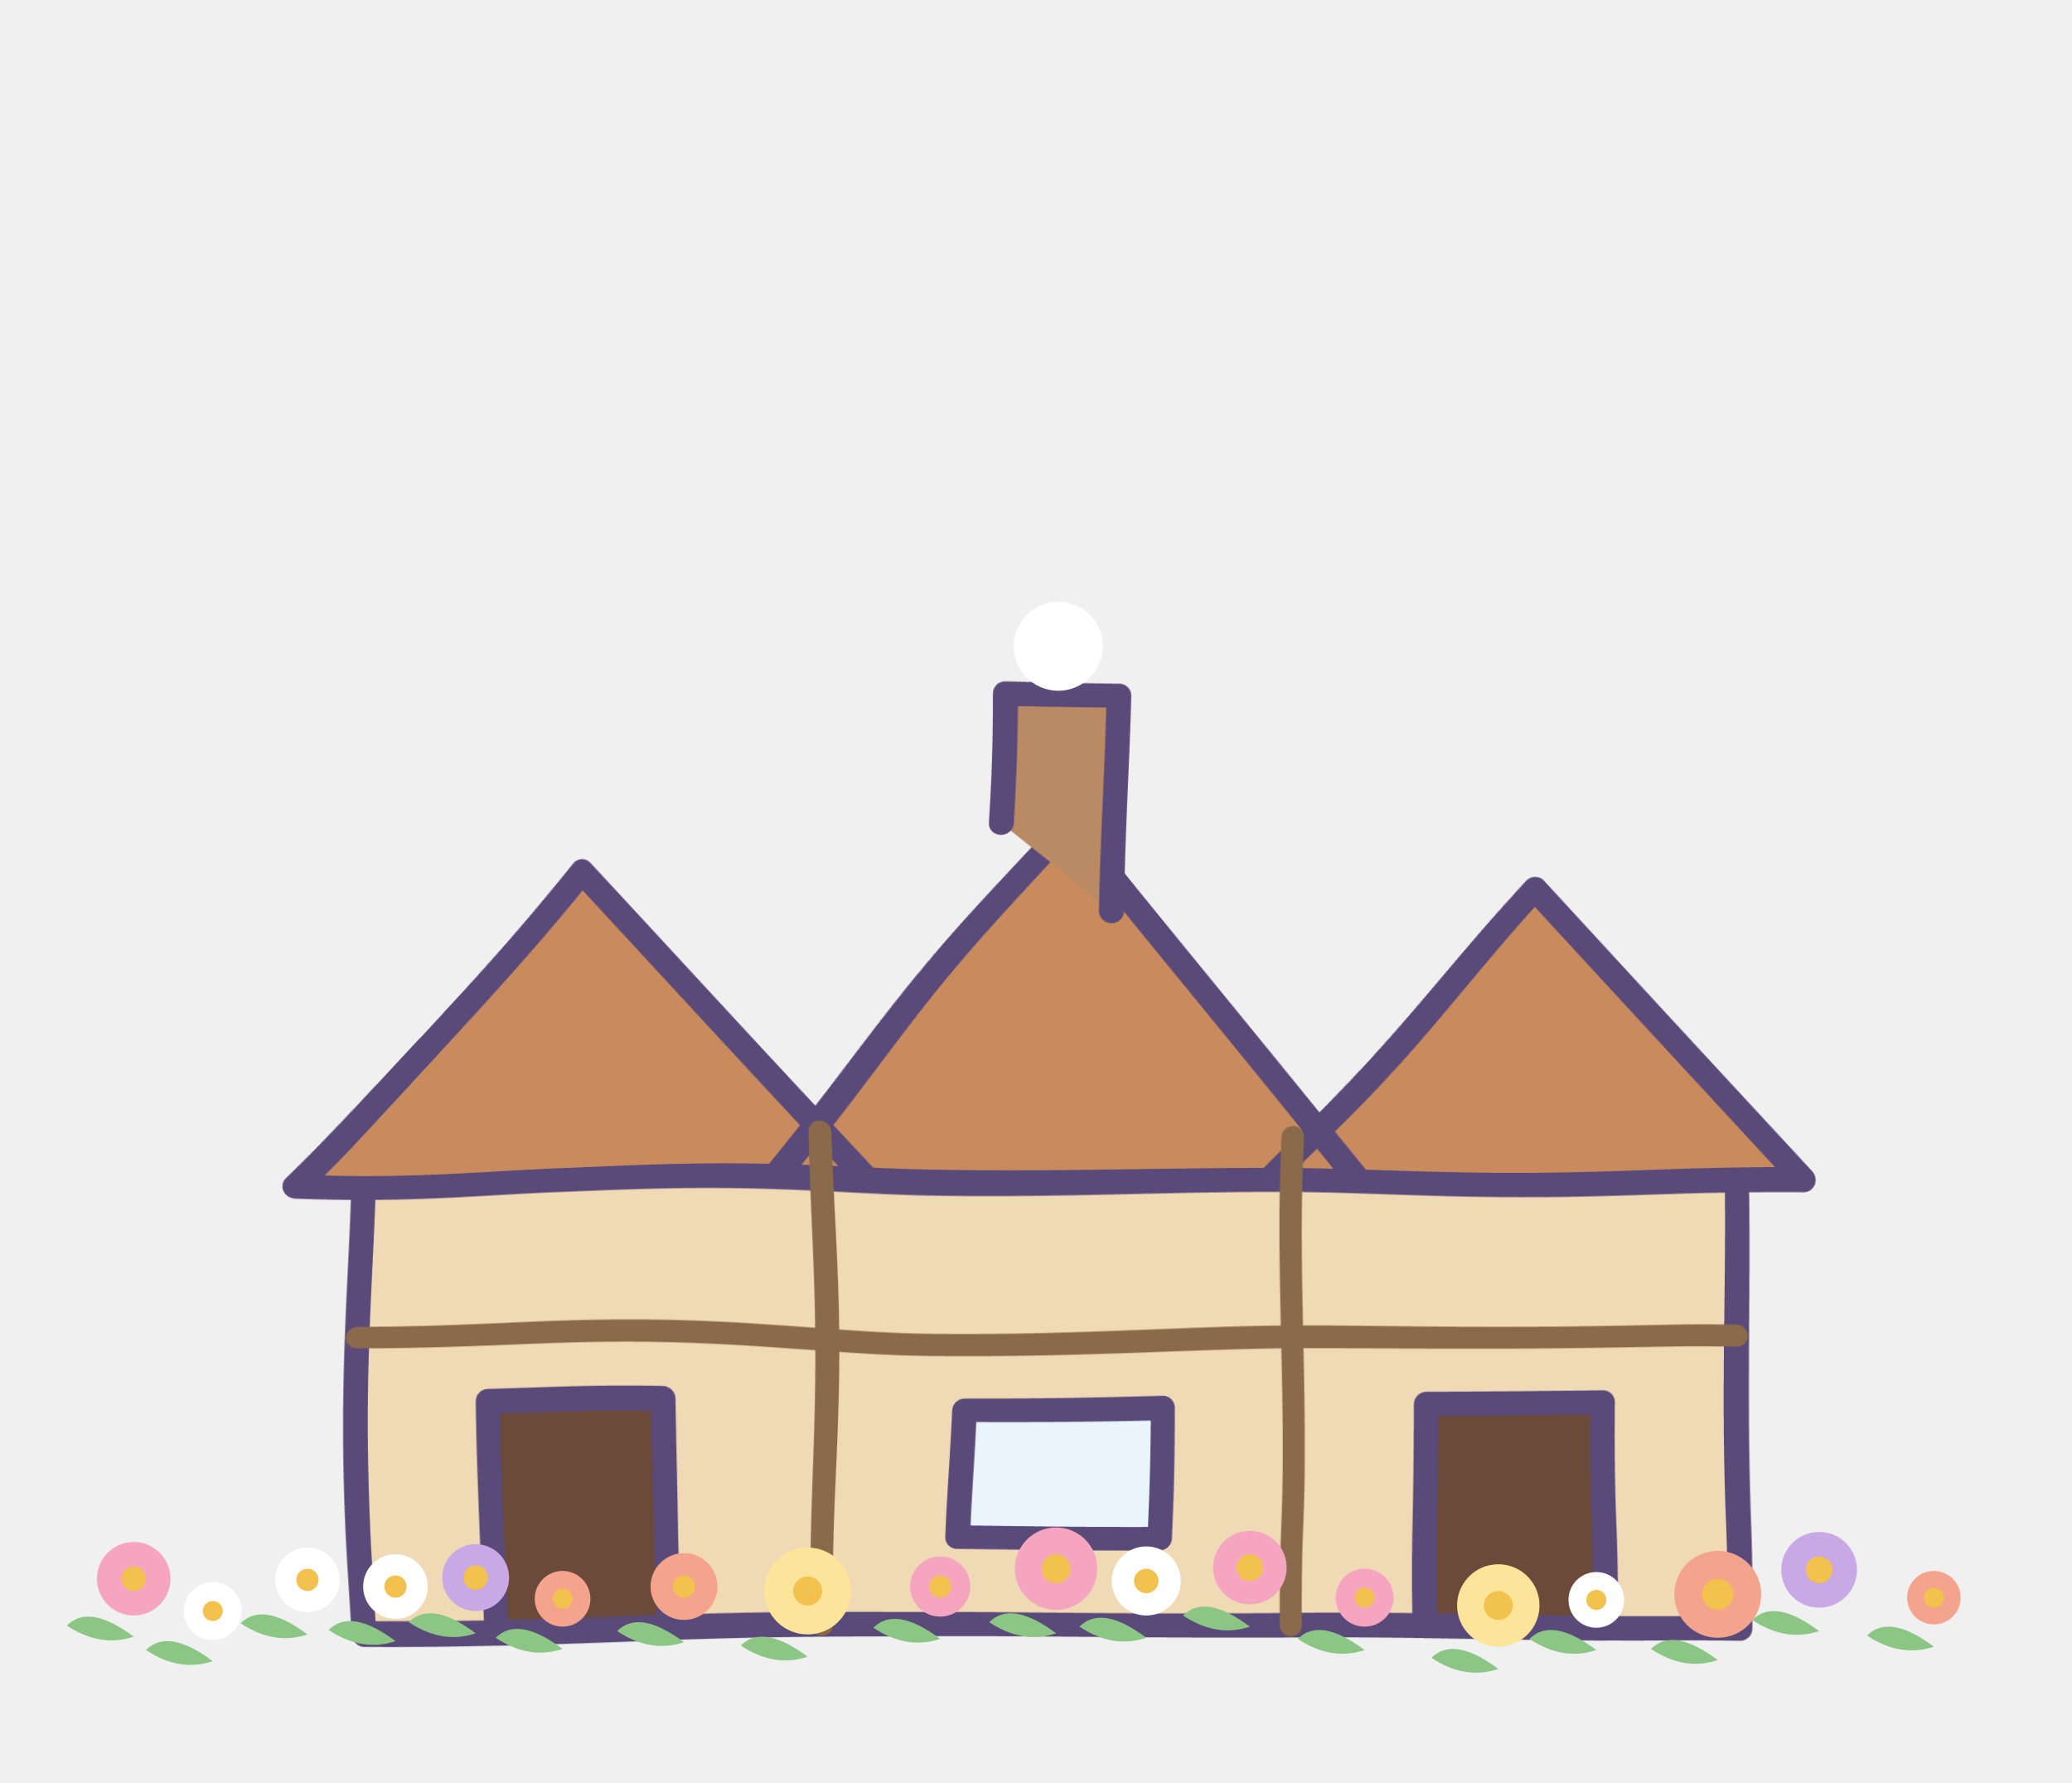
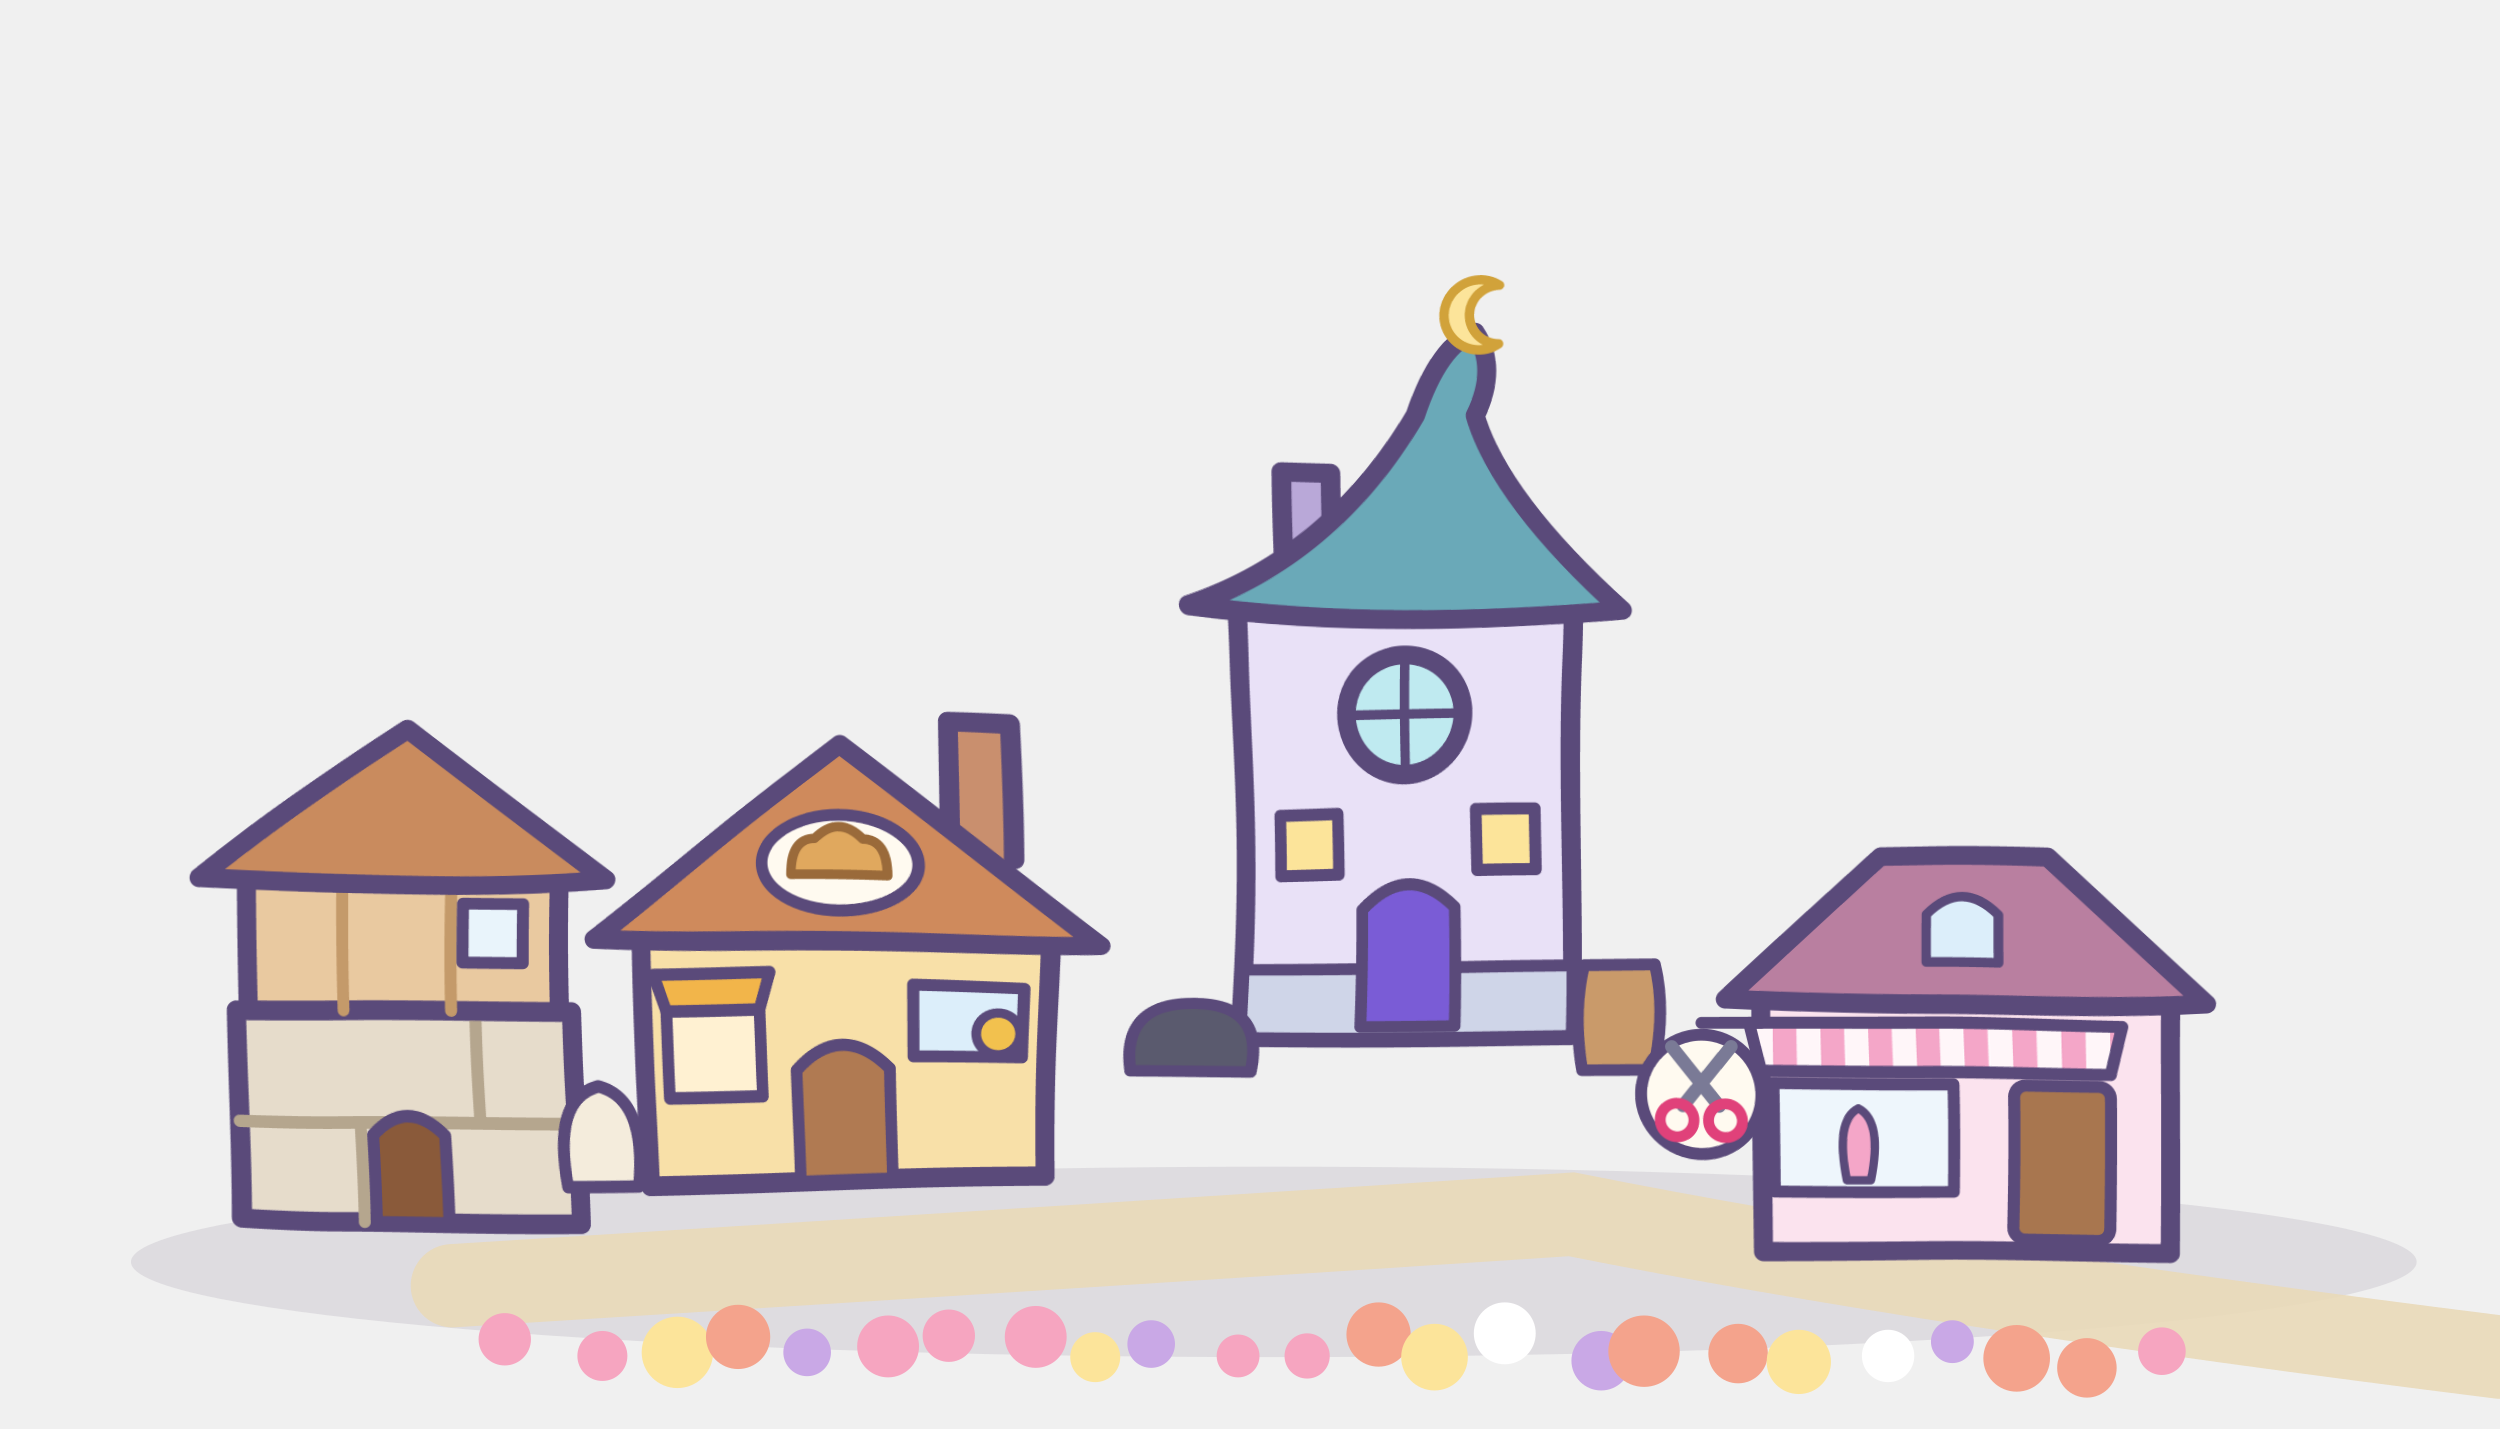
- <svg xmlns="http://www.w3.org/2000/svg" viewBox="350 430 186 160" width="186" height="160">
+ <svg xmlns="http://www.w3.org/2000/svg" viewBox="338 478 210 120" width="210" height="120">
  <defs>
    <filter id="firka" x="-5%" y="-5%" width="110%" height="110%">
      <feTurbulence type="fractalNoise" baseFrequency="0.03" numOctaves="1" seed="4" />
      <feDisplacementMap in="SourceGraphic" scale="3" />
    </filter>
    <filter id="szurke">
-       <feColorMatrix type="saturate" values=".3" />
+       <feColorMatrix type="saturate" values=".25" />
    </filter>
+     <pattern id="csikTk" width="4" height="4" patternUnits="userSpaceOnUse">
+       <rect width="2" height="4" fill="#f4a6c8" />
+       <rect x="2" width="2" height="4" fill="#fff6f9" />
+     </pattern>
  </defs>
-   <g filter="url(#firka)" stroke="#5a4a7a" stroke-width="2.2" stroke-linejoin="round" stroke-linecap="round">
-     <g id="h-kezmuvesek">
-       <path d="M382,576 L382,532 L506,532 L506,576 Z" fill="#f0d9b5" />
-       <path d="M376,536 L402,508 L428,536 Z M420,536 L446,504 L472,536 Z M464,536 L488,510 L512,536 Z" fill="#c98b5e" />
-       <path d="M382,550 L506,550 M424,532 L424,576 M466,532 L466,576" stroke="#8a6a4a" stroke-width="2" />
-       <rect x="394" y="556" width="16" height="20" fill="#6b4a3a" />
-       <rect x="436" y="556" width="18" height="12" fill="#e9f4fb" />
-       <rect x="478" y="556" width="16" height="20" fill="#6b4a3a" />
-       <path d="M440,504 L440,492 L450,492 L450,512" fill="#b98a64" />
+   <ellipse cx="445" cy="584" rx="96" ry="8" fill="#3c2a50" opacity=".1" stroke="none" />
+   <path d="M376,586 Q440,582 470,580 Q500,586 548,592" stroke="#e9d9b8" stroke-width="7" fill="none" stroke-linecap="round" opacity=".9" />
+   <g filter="url(#firka)" stroke="#5a4a7a" stroke-width="1.6" stroke-linejoin="round" stroke-linecap="round">
+     <g transform="translate(372 580)">
+       <path d="M-14,0 V-17 H14 V0 Z" fill="#e6dccb" />
+       <path d="M-14,-8 H14 M-4,0 V-8 M6,-8 V-17" stroke="#b5a68e" stroke-width="1" />
+       <path d="M-13,-17 V-29 H13 V-17 Z" fill="#e9c9a0" />
+       <path d="M-5,-17 V-29 M4,-17 V-29" stroke="#c49a6a" stroke-width="1" />
+       <path d="M-17,-28 L0,-41 L17,-28 Q0,-27 -17,-28 Z" fill="#c98b5e" />
+       <path d="M-3,0 V-7 Q0,-10 3,-7 V0 Z" fill="#8a5a3a" stroke-width="1" />
+       <rect x="5" y="-26" width="5" height="5" fill="#e9f4fb" stroke-width="1" />
+     </g>
+     <g transform="translate(409 577)">
+       <path d="M-17,0 V-21 H17 V0 Z" fill="#f8e0a8" />
+       <path d="M9,-23 V-38 H14 V-27" fill="#c98f6e" />
+       <path d="M-21,-20 L0,-36 L21,-20 Q0,-19 -21,-20 Z" fill="#cf8a5c" />
+       <ellipse cx="0" cy="-26" rx="6.5" ry="4" fill="#fffaf0" stroke-width="1" />
+       <path d="M-4,-25 q0,-3 2,-3 q2,-2 4,0 q2,0 2,3 z" fill="#e0a85e" stroke="#9a6a3a" stroke-width=".8" />
+       <path d="M-16,-17 H-6 L-7,-14 H-15 Z" fill="#f2b54a" stroke-width="1" />
+       <rect x="-15" y="-14" width="8" height="7" fill="#fff1d2" stroke-width="1" />
+       <path d="M-4,0 V-9 Q0,-13 4,-9 V0 Z" fill="#b07a52" stroke-width="1" />
+       <rect x="6" y="-16" width="9" height="6" fill="#dceefa" stroke-width="1" />
+       <circle cx="13" cy="-12" r="1.8" fill="#f2c14e" stroke-width=".8" />
+       <path d="M-24,0 q-1,-7 3,-8 q4,1 3,8 z" fill="#f4ecdc" stroke-width="1" />
+     </g>
+     <g transform="translate(456 565)">
+       <path d="M-14,0 V-37 H14 V0 Z" fill="#e9e1f7" />
+       <path d="M-14,0 V-6 H14 V0 Z" fill="#cfd5e8" stroke-width="1" />
+       <path d="M-10,-39 V-47 H-6 V-41" fill="#b9a8d8" />
+       <path d="M-18,-36 Q-6,-40 1,-52 Q3,-58 6,-59 Q8,-56 6,-52 Q8,-45 18,-36 Q0,-34 -18,-36 Z" fill="#6aa9b8" />
+       <circle cx="0" cy="-27" r="5" fill="#bfeaf0" />
+       <path d="M0,-32 V-22 M-5,-27 H5" stroke-width=".8" />
+       <path d="M-4,-1 V-11 Q0,-15 4,-11 V-1 Z" fill="#7a5cd6" stroke-width="1" />
+       <rect x="-11" y="-19" width="5" height="5" fill="#fce49a" stroke-width="1" />
+       <rect x="6" y="-19" width="5" height="5" fill="#fce49a" stroke-width="1" />
+       <path d="M8,-63 a3,3 0 1 0 0,5 a2.2,2.2 0 1 1 0,-5 z" fill="#fce49a" stroke="#d1a23a" stroke-width=".8" />
+       <path d="M-23,3 q-1,-6 5,-6 q6,0 5,6 z" fill="#5a5a6e" stroke-width="1" />
+       <path d="M15,3 q-1,-5 0,-9 h6 q1,4 0,9 z" fill="#c99a6a" stroke-width="1" />
+     </g>
+     <g transform="translate(503 583)">
+       <path d="M-17,0 V-21 H17 V0 Z" fill="#fbe3ee" />
+       <path d="M-20,-21 L-7,-33 H7 L20,-21 Q0,-20 -20,-21 Z" fill="#b97fa0" />
+       <path d="M-3,-24 V-28 Q0,-31 3,-28 V-24 Z" fill="#dceefa" stroke-width=".8" />
+       <path d="M-18,-19 H13 L12,-15 H-17 Z" fill="url(#csikTk)" stroke-width="1" />
+       <rect x="-16" y="-14" width="15" height="9" fill="#eef6fc" stroke-width="1" />
+       <path d="M-10,-6 q-1,-5 1,-6 q2,1 1,6 z" fill="#f4a6c8" stroke-width=".7" />
+       <rect x="4" y="-14" width="8" height="13" rx="1" fill="#a8764f" stroke-width="1" />
+       <path d="M-17,-19 h-5" stroke-width="1" />
+       <circle cx="-22" cy="-13" r="5" fill="#fffaf0" stroke-width="1" />
+       <path d="M-24.5,-17 L-20.5,-12 M-19.5,-17 L-23.5,-12" stroke="#7a7a96" stroke-width="1.1" />
+       <circle cx="-24" cy="-10.8" r="1.4" fill="none" stroke="#e0417a" stroke-width=".9" />
+       <circle cx="-20" cy="-10.8" r="1.4" fill="none" stroke="#e0417a" stroke-width=".9" />
    </g>
  </g>
-   <g fill="#fff" stroke="none">
-     <circle cx="445" cy="488" r="4">
-       <animate attributeName="cy" values="488;450" dur="6s" repeatCount="indefinite" />
-       <animate attributeName="opacity" values=".7;0" dur="6s" repeatCount="indefinite" />
-       <animate attributeName="r" values="3;9" dur="6s" repeatCount="indefinite" />
-     </circle>
-   </g>
-   <g stroke="none">
-     <path d="M362.0,576.9 q-4,-3 -6,-1 q3,2 6,1 Z" fill="#8cc685" />
-     <circle cx="362.0" cy="571.7" r="3.3" fill="#f6a5c0" />
-     <circle cx="362.0" cy="571.7" r="1.1" fill="#f2c14e" />
-     <path d="M369.1,579.1 q-4,-3 -6,-1 q3,2 6,1 Z" fill="#8cc685" />
-     <circle cx="369.1" cy="574.6" r="2.6" fill="#fff" />
-     <circle cx="369.1" cy="574.6" r="0.9" fill="#f2c14e" />
-     <path d="M377.6,576.7 q-4,-3 -6,-1 q3,2 6,1 Z" fill="#8cc685" />
-     <circle cx="377.6" cy="571.8" r="2.9" fill="#fff" />
-     <circle cx="377.6" cy="571.8" r="1.0" fill="#f2c14e" />
-     <path d="M385.5,577.3 q-4,-3 -6,-1 q3,2 6,1 Z" fill="#8cc685" />
-     <circle cx="385.5" cy="572.4" r="2.9" fill="#fff" />
-     <circle cx="385.5" cy="572.4" r="1.0" fill="#f2c14e" />
-     <path d="M392.7,576.6 q-4,-3 -6,-1 q3,2 6,1 Z" fill="#8cc685" />
-     <circle cx="392.7" cy="571.6" r="3.0" fill="#c9a8e6" />
-     <circle cx="392.7" cy="571.6" r="1.1" fill="#f2c14e" />
-     <path d="M400.5,578.0 q-4,-3 -6,-1 q3,2 6,1 Z" fill="#8cc685" />
-     <circle cx="400.5" cy="573.5" r="2.5" fill="#f4a38c" />
-     <circle cx="400.5" cy="573.5" r="0.9" fill="#f2c14e" />
-     <path d="M411.4,577.4 q-4,-3 -6,-1 q3,2 6,1 Z" fill="#8cc685" />
-     <circle cx="411.4" cy="572.4" r="3.0" fill="#f4a38c" />
-     <circle cx="411.4" cy="572.4" r="1.0" fill="#f2c14e" />
-     <path d="M422.5,578.7 q-4,-3 -6,-1 q3,2 6,1 Z" fill="#8cc685" />
-     <circle cx="422.5" cy="572.8" r="3.9" fill="#fce49a" />
-     <circle cx="422.5" cy="572.8" r="1.3" fill="#f2c14e" />
-     <path d="M434.4,577.1 q-4,-3 -6,-1 q3,2 6,1 Z" fill="#8cc685" />
-     <circle cx="434.4" cy="572.4" r="2.7" fill="#f6a5c0" />
-     <circle cx="434.4" cy="572.4" r="1.0" fill="#f2c14e" />
-     <path d="M444.8,576.6 q-4,-3 -6,-1 q3,2 6,1 Z" fill="#8cc685" />
-     <circle cx="444.8" cy="570.8" r="3.7" fill="#f6a5c0" />
-     <circle cx="444.8" cy="570.8" r="1.3" fill="#f2c14e" />
-     <path d="M452.9,577.0 q-4,-3 -6,-1 q3,2 6,1 Z" fill="#8cc685" />
-     <circle cx="452.9" cy="571.9" r="3.1" fill="#fff" />
-     <circle cx="452.9" cy="571.9" r="1.1" fill="#f2c14e" />
-     <path d="M462.2,576.0 q-4,-3 -6,-1 q3,2 6,1 Z" fill="#8cc685" />
-     <circle cx="462.2" cy="570.7" r="3.3" fill="#f6a5c0" />
-     <circle cx="462.2" cy="570.7" r="1.2" fill="#f2c14e" />
-     <path d="M472.5,578.1 q-4,-3 -6,-1 q3,2 6,1 Z" fill="#8cc685" />
-     <circle cx="472.5" cy="573.4" r="2.6" fill="#f6a5c0" />
-     <circle cx="472.5" cy="573.4" r="0.9" fill="#f2c14e" />
-     <path d="M484.5,579.8 q-4,-3 -6,-1 q3,2 6,1 Z" fill="#8cc685" />
-     <circle cx="484.5" cy="574.1" r="3.7" fill="#fce49a" />
-     <circle cx="484.5" cy="574.1" r="1.3" fill="#f2c14e" />
-     <path d="M493.3,578.1 q-4,-3 -6,-1 q3,2 6,1 Z" fill="#8cc685" />
-     <circle cx="493.3" cy="573.6" r="2.5" fill="#fff" />
-     <circle cx="493.3" cy="573.6" r="0.9" fill="#f2c14e" />
-     <path d="M504.2,579.0 q-4,-3 -6,-1 q3,2 6,1 Z" fill="#8cc685" />
-     <circle cx="504.2" cy="573.1" r="3.9" fill="#f4a38c" />
-     <circle cx="504.2" cy="573.1" r="1.4" fill="#f2c14e" />
-     <path d="M513.3,576.4 q-4,-3 -6,-1 q3,2 6,1 Z" fill="#8cc685" />
-     <circle cx="513.3" cy="570.9" r="3.4" fill="#c9a8e6" />
-     <circle cx="513.3" cy="570.9" r="1.2" fill="#f2c14e" />
-     <path d="M523.6,577.8 q-4,-3 -6,-1 q3,2 6,1 Z" fill="#8cc685" />
-     <circle cx="523.6" cy="573.4" r="2.4" fill="#f4a38c" />
-     <circle cx="523.6" cy="573.4" r="0.9" fill="#f2c14e" />
-   </g>
-   <path transform="translate(397.8,526.0)" d="M0,-5 L1.2,-1.2 L5,0 L1.2,1.2 L0,5 L-1.2,1.2 L-5,0 L-1.2,-1.2Z" fill="#fff6c2" stroke="#e3a92a" stroke-width=".8" opacity="0">
-     <animate attributeName="opacity" values="0;1;0" dur="2.6s" begin="0s" repeatCount="indefinite" />
+   <circle cx="420" cy="540" r="5" fill="#fff" opacity="0">
+     <animate attributeName="cy" values="540;514" dur="5s" begin="0.0s" repeatCount="indefinite" />
+     <animate attributeName="cx" values="420;434" dur="5s" begin="0.0s" repeatCount="indefinite" />
+     <animate attributeName="r" values="4;13" dur="5s" begin="0.0s" repeatCount="indefinite" />
+     <animate attributeName="opacity" values="0;.85;0" dur="5s" begin="0.0s" repeatCount="indefinite" />
+   </circle>
+   <circle cx="420" cy="540" r="5" fill="#fff" opacity="0">
+     <animate attributeName="cy" values="540;514" dur="5s" begin="1.67s" repeatCount="indefinite" />
+     <animate attributeName="cx" values="420;434" dur="5s" begin="1.67s" repeatCount="indefinite" />
+     <animate attributeName="r" values="4;13" dur="5s" begin="1.67s" repeatCount="indefinite" />
+     <animate attributeName="opacity" values="0;.85;0" dur="5s" begin="1.67s" repeatCount="indefinite" />
+   </circle>
+   <circle cx="420" cy="540" r="5" fill="#fff" opacity="0">
+     <animate attributeName="cy" values="540;514" dur="5s" begin="3.33s" repeatCount="indefinite" />
+     <animate attributeName="cx" values="420;434" dur="5s" begin="3.33s" repeatCount="indefinite" />
+     <animate attributeName="r" values="4;13" dur="5s" begin="3.33s" repeatCount="indefinite" />
+     <animate attributeName="opacity" values="0;.85;0" dur="5s" begin="3.33s" repeatCount="indefinite" />
+   </circle>
+   <circle cx="448" cy="518" r="2" fill="#f6a5c0" stroke="#fff" stroke-width=".6" opacity="0">
+     <animate attributeName="cy" values="518;488" dur="4s" begin="0s" repeatCount="indefinite" />
+     <animate attributeName="opacity" values="0;1;0" dur="4s" begin="0s" repeatCount="indefinite" />
+   </circle>
+   <circle cx="448" cy="518" r="2" fill="#8fd3e0" stroke="#fff" stroke-width=".6" opacity="0">
+     <animate attributeName="cy" values="518;488" dur="4s" begin="1.3s" repeatCount="indefinite" />
+     <animate attributeName="opacity" values="0;1;0" dur="4s" begin="1.3s" repeatCount="indefinite" />
+   </circle>
+   <circle cx="448" cy="518" r="2" fill="#c9a8e6" stroke="#fff" stroke-width=".6" opacity="0">
+     <animate attributeName="cy" values="518;488" dur="4s" begin="2.6s" repeatCount="indefinite" />
+     <animate attributeName="opacity" values="0;1;0" dur="4s" begin="2.6s" repeatCount="indefinite" />
+   </circle>
+   <circle cx="380.4" cy="590.5" r="2.2" fill="#f6a5c0" stroke="none" />
+   <circle cx="388.6" cy="591.9" r="2.1" fill="#f6a5c0" stroke="none" />
+   <circle cx="394.9" cy="591.6" r="3" fill="#fce49a" stroke="none" />
+   <circle cx="400" cy="590.3" r="2.7" fill="#f4a38c" stroke="none" />
+   <circle cx="405.8" cy="591.6" r="2" fill="#c9a8e6" stroke="none" />
+   <circle cx="412.6" cy="591.1" r="2.6" fill="#f6a5c0" stroke="none" />
+   <circle cx="417.7" cy="590.2" r="2.2" fill="#f6a5c0" stroke="none" />
+   <circle cx="425" cy="590.3" r="2.6" fill="#f6a5c0" stroke="none" />
+   <circle cx="430" cy="592" r="2.1" fill="#fce49a" stroke="none" />
+   <circle cx="434.7" cy="590.9" r="2" fill="#c9a8e6" stroke="none" />
+   <circle cx="442" cy="591.9" r="1.8" fill="#f6a5c0" stroke="none" />
+   <circle cx="447.8" cy="591.9" r="1.9" fill="#f6a5c0" stroke="none" />
+   <circle cx="453.8" cy="590.1" r="2.7" fill="#f4a38c" stroke="none" />
+   <circle cx="458.5" cy="592" r="2.8" fill="#fce49a" stroke="none" />
+   <circle cx="464.4" cy="590" r="2.6" fill="#fff" stroke="none" />
+   <circle cx="472.5" cy="592.3" r="2.5" fill="#c9a8e6" stroke="none" />
+   <circle cx="476.1" cy="591.5" r="3" fill="#f4a38c" stroke="none" />
+   <circle cx="484" cy="591.7" r="2.5" fill="#f4a38c" stroke="none" />
+   <circle cx="489.1" cy="592.4" r="2.7" fill="#fce49a" stroke="none" />
+   <circle cx="496.6" cy="591.9" r="2.2" fill="#fff" stroke="none" />
+   <circle cx="502" cy="590.7" r="1.8" fill="#c9a8e6" stroke="none" />
+   <circle cx="507.4" cy="592.1" r="2.8" fill="#f4a38c" stroke="none" />
+   <circle cx="513.3" cy="592.9" r="2.5" fill="#f4a38c" stroke="none" />
+   <circle cx="519.6" cy="591.5" r="2" fill="#f6a5c0" stroke="none" />
+   <path transform="translate(410,534)" d="M0,-5 L1.2,-1.2 L5,0 L1.2,1.2 L0,5 L-1.2,1.2 L-5,0 L-1.2,-1.2Z" fill="#fff6c2" stroke="#e3a92a" stroke-width=".8" opacity="0">
+     <animate attributeName="opacity" values="0;1;0" dur="2.6s" begin="0.0s" repeatCount="indefinite" />
  </path>
-   <path transform="translate(450.6,518.0)" d="M0,-5 L1.2,-1.2 L5,0 L1.2,1.2 L0,5 L-1.2,1.2 L-5,0 L-1.2,-1.2Z" fill="#fff6c2" stroke="#e3a92a" stroke-width=".8" opacity="0">
+   <path transform="translate(456,498)" d="M0,-5 L1.2,-1.2 L5,0 L1.2,1.2 L0,5 L-1.2,1.2 L-5,0 L-1.2,-1.2Z" fill="#fff6c2" stroke="#e3a92a" stroke-width=".8" opacity="0">
    <animate attributeName="opacity" values="0;1;0" dur="3.3s" begin="0.9s" repeatCount="indefinite" />
  </path>
-   <path transform="translate(496.8,526.0)" d="M0,-5 L1.2,-1.2 L5,0 L1.2,1.2 L0,5 L-1.2,1.2 L-5,0 L-1.2,-1.2Z" fill="#fff6c2" stroke="#e3a92a" stroke-width=".8" opacity="0">
-     <animate attributeName="opacity" values="0;1;0" dur="4s" begin="1.8s" repeatCount="indefinite" />
+   <path transform="translate(500,544)" d="M0,-5 L1.2,-1.2 L5,0 L1.2,1.2 L0,5 L-1.2,1.2 L-5,0 L-1.2,-1.2Z" fill="#fff6c2" stroke="#e3a92a" stroke-width=".8" opacity="0">
+     <animate attributeName="opacity" values="0;1;0" dur="4.0s" begin="1.8s" repeatCount="indefinite" />
  </path>
</svg>
